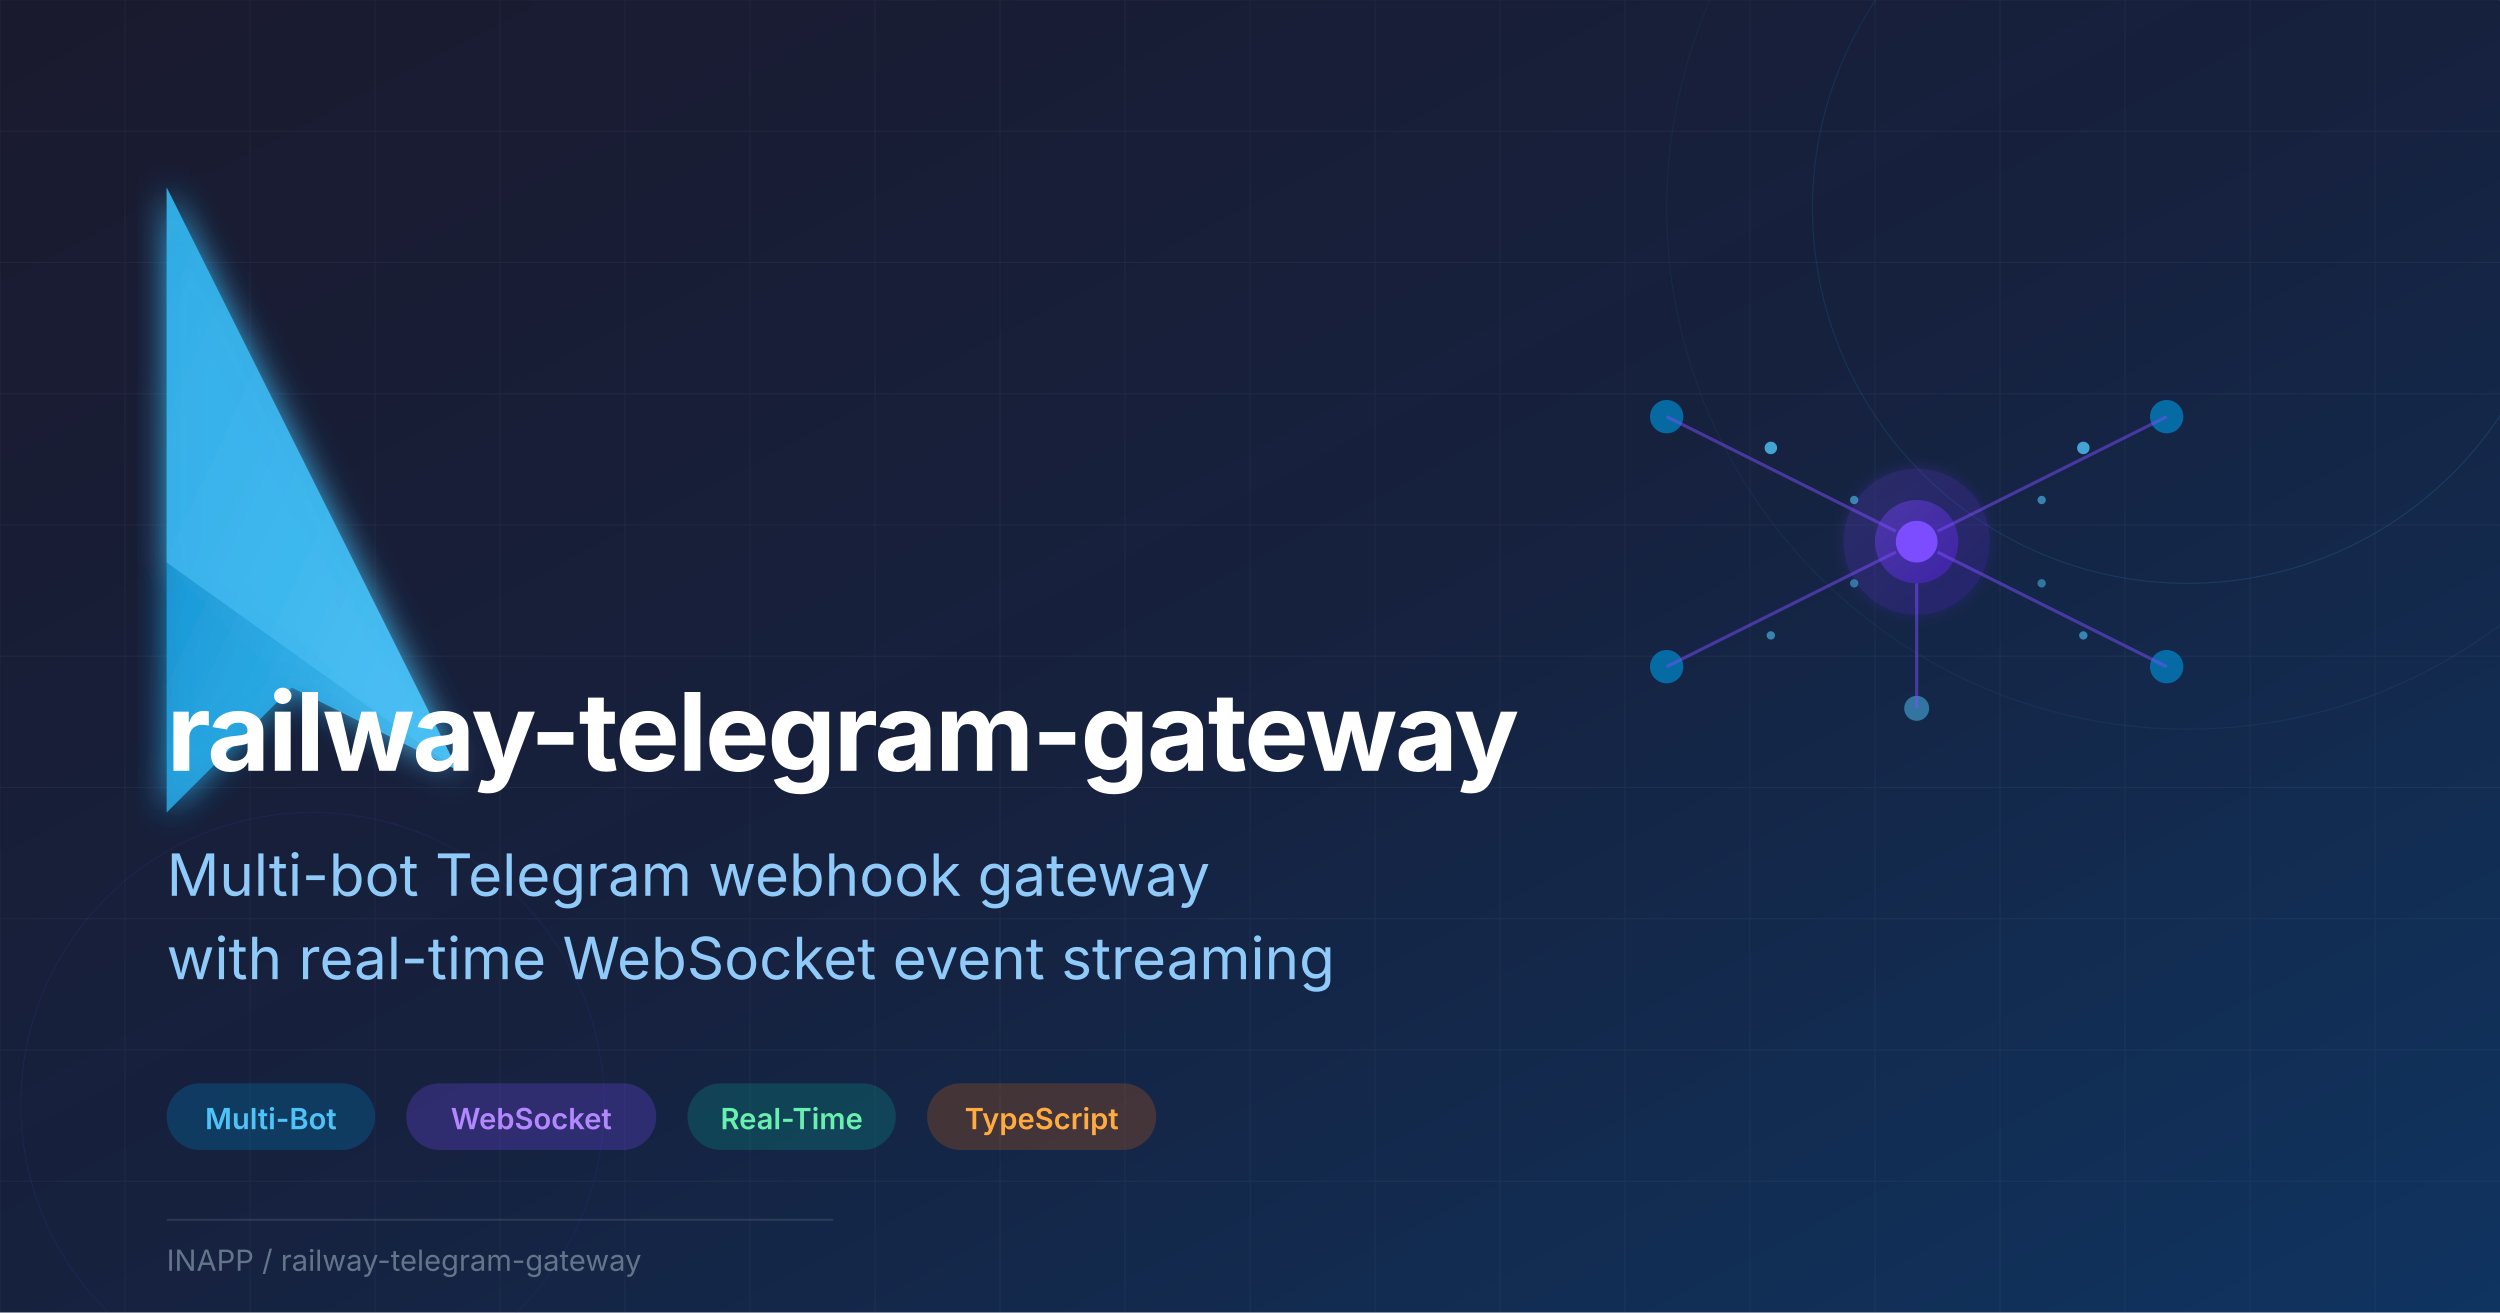
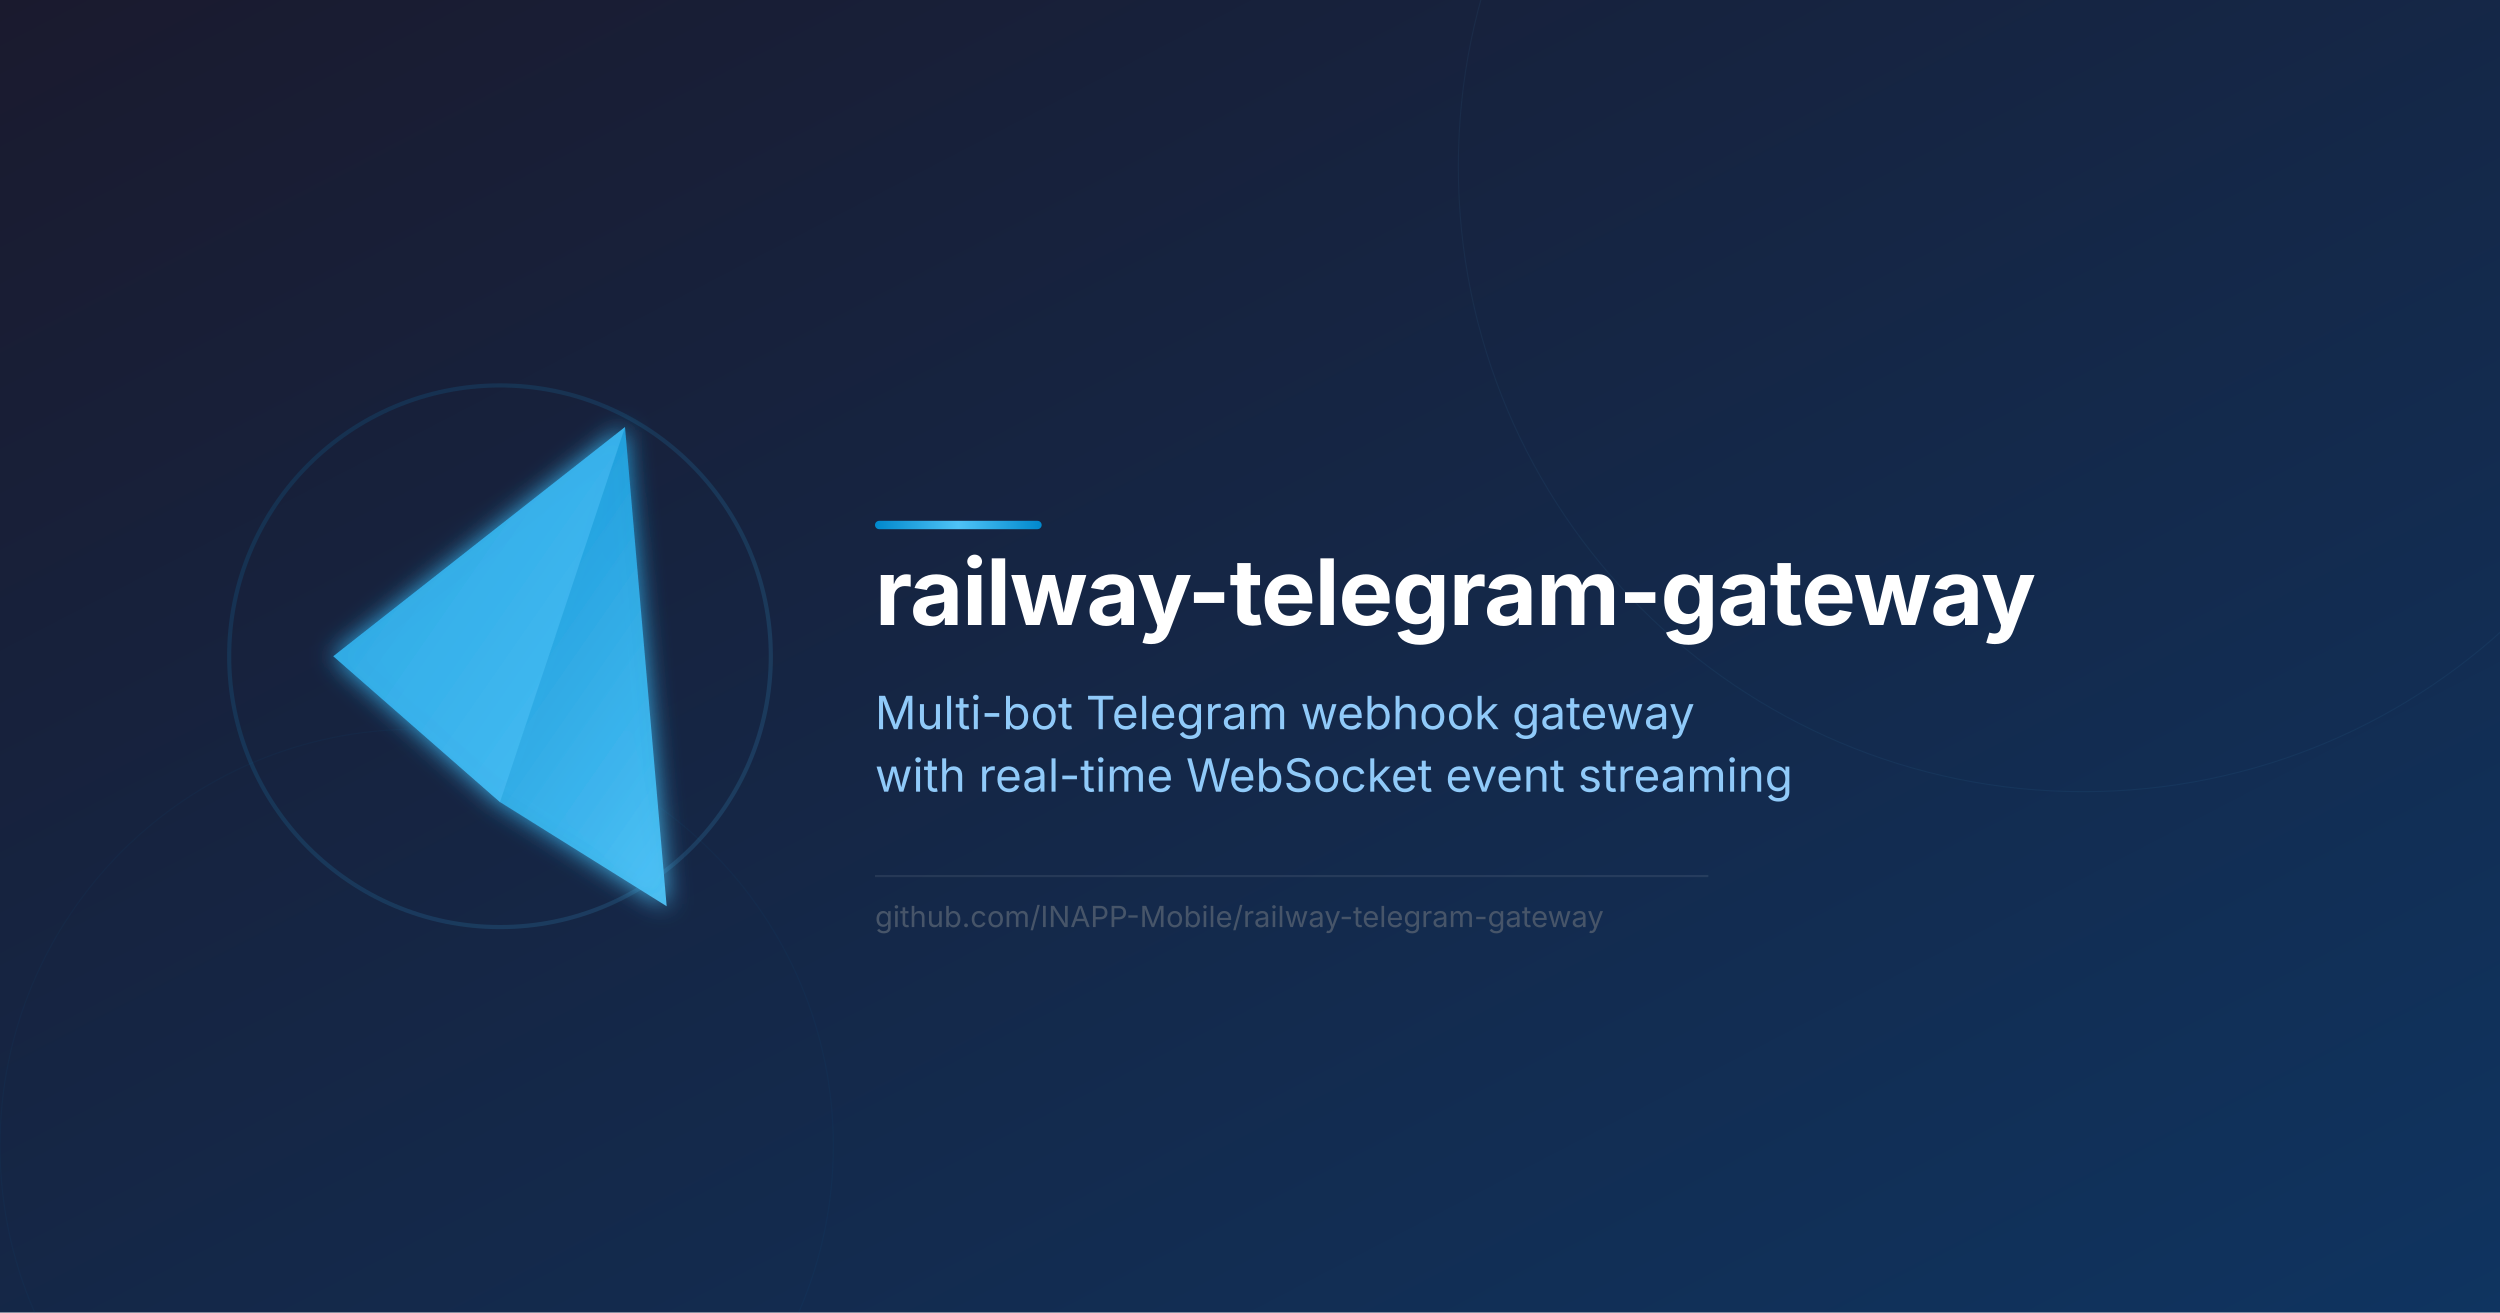
<svg xmlns="http://www.w3.org/2000/svg" width="1200" height="630">
  <defs>
    <linearGradient id="bg" x1="0%" y1="0%" x2="100%" y2="100%">
      <stop offset="0%" style="stop-color:#1a1a2e" />
-       <stop offset="50%" style="stop-color:#16213e" />
      <stop offset="100%" style="stop-color:#0f3460" />
    </linearGradient>
-     <linearGradient id="accent" x1="0%" y1="0%" x2="100%" y2="100%">
+     <linearGradient id="plane" x1="0%" y1="0%" x2="100%" y2="100%">
      <stop offset="0%" style="stop-color:#0088cc" />
      <stop offset="100%" style="stop-color:#4fc3f7" />
    </linearGradient>
-     <linearGradient id="ws-glow" x1="0%" y1="0%" x2="100%" y2="100%">
-       <stop offset="0%" style="stop-color:#7c4dff" />
-       <stop offset="100%" style="stop-color:#651fff" />
+     <linearGradient id="accent-line" x1="0%" y1="0%" x2="100%" y2="0%">
+       <stop offset="0%" style="stop-color:#0088cc" />
+       <stop offset="50%" style="stop-color:#4fc3f7" />
+       <stop offset="100%" style="stop-color:#0088cc" />
    </linearGradient>
    <filter id="glow">
-       <feGaussianBlur stdDeviation="3" result="blur" />
-       <feMerge>
-         <feMergeNode in="blur" />
-         <feMergeNode in="SourceGraphic" />
-       </feMerge>
-     </filter>
-     <filter id="soft-glow">
-       <feGaussianBlur stdDeviation="8" result="blur" />
+       <feGaussianBlur stdDeviation="6" result="blur" />
      <feMerge>
        <feMergeNode in="blur" />
        <feMergeNode in="SourceGraphic" />
      </feMerge>
    </filter>
  </defs>
-   <rect width="1200" height="630" fill="url(#bg)" rx="0" />
-   <g opacity="0.04">
-     <line x1="0" y1="0" x2="0" y2="630" stroke="#fff" stroke-width="0.5" />
-     <line x1="60" y1="0" x2="60" y2="630" stroke="#fff" stroke-width="0.5" />
-     <line x1="120" y1="0" x2="120" y2="630" stroke="#fff" stroke-width="0.5" />
-     <line x1="180" y1="0" x2="180" y2="630" stroke="#fff" stroke-width="0.5" />
-     <line x1="240" y1="0" x2="240" y2="630" stroke="#fff" stroke-width="0.5" />
-     <line x1="300" y1="0" x2="300" y2="630" stroke="#fff" stroke-width="0.5" />
-     <line x1="360" y1="0" x2="360" y2="630" stroke="#fff" stroke-width="0.5" />
-     <line x1="420" y1="0" x2="420" y2="630" stroke="#fff" stroke-width="0.5" />
-     <line x1="480" y1="0" x2="480" y2="630" stroke="#fff" stroke-width="0.5" />
-     <line x1="540" y1="0" x2="540" y2="630" stroke="#fff" stroke-width="0.5" />
-     <line x1="600" y1="0" x2="600" y2="630" stroke="#fff" stroke-width="0.5" />
-     <line x1="660" y1="0" x2="660" y2="630" stroke="#fff" stroke-width="0.5" />
-     <line x1="720" y1="0" x2="720" y2="630" stroke="#fff" stroke-width="0.5" />
-     <line x1="780" y1="0" x2="780" y2="630" stroke="#fff" stroke-width="0.5" />
-     <line x1="840" y1="0" x2="840" y2="630" stroke="#fff" stroke-width="0.5" />
-     <line x1="900" y1="0" x2="900" y2="630" stroke="#fff" stroke-width="0.5" />
-     <line x1="960" y1="0" x2="960" y2="630" stroke="#fff" stroke-width="0.5" />
-     <line x1="1020" y1="0" x2="1020" y2="630" stroke="#fff" stroke-width="0.5" />
-     <line x1="1080" y1="0" x2="1080" y2="630" stroke="#fff" stroke-width="0.5" />
-     <line x1="1140" y1="0" x2="1140" y2="630" stroke="#fff" stroke-width="0.5" />
-     <line x1="0" y1="0" x2="1200" y2="0" stroke="#fff" stroke-width="0.5" />
-     <line x1="0" y1="63" x2="1200" y2="63" stroke="#fff" stroke-width="0.5" />
-     <line x1="0" y1="126" x2="1200" y2="126" stroke="#fff" stroke-width="0.5" />
-     <line x1="0" y1="189" x2="1200" y2="189" stroke="#fff" stroke-width="0.5" />
-     <line x1="0" y1="252" x2="1200" y2="252" stroke="#fff" stroke-width="0.5" />
-     <line x1="0" y1="315" x2="1200" y2="315" stroke="#fff" stroke-width="0.5" />
-     <line x1="0" y1="378" x2="1200" y2="378" stroke="#fff" stroke-width="0.5" />
-     <line x1="0" y1="441" x2="1200" y2="441" stroke="#fff" stroke-width="0.5" />
-     <line x1="0" y1="504" x2="1200" y2="504" stroke="#fff" stroke-width="0.5" />
-     <line x1="0" y1="567" x2="1200" y2="567" stroke="#fff" stroke-width="0.5" />
-     <line x1="0" y1="630" x2="1200" y2="630" stroke="#fff" stroke-width="0.5" />
-   </g>
-   <circle cx="1050" cy="100" r="180" fill="none" stroke="url(#accent)" stroke-width="0.5" opacity="0.15" />
-   <circle cx="1050" cy="100" r="250" fill="none" stroke="url(#accent)" stroke-width="0.5" opacity="0.08" />
-   <circle cx="150" cy="530" r="140" fill="none" stroke="url(#ws-glow)" stroke-width="0.5" opacity="0.1" />
-   <g transform="translate(80, 80)" filter="url(#soft-glow)">
-     <g transform="translate(0, 10)">
-       <path d="M0 0 L140 280 L60 240 L0 300 Z" fill="url(#accent)" opacity="0.9" />
-       <path d="M0 0 L140 280 L0 180 Z" fill="#4fc3f7" opacity="0.6" />
+   <rect width="1200" height="630" fill="url(#bg)" />
+   <circle cx="1000" cy="80" r="300" fill="none" stroke="#4fc3f7" stroke-width="0.5" opacity="0.06" />
+   <circle cx="200" cy="550" r="200" fill="none" stroke="#0088cc" stroke-width="0.5" opacity="0.05" />
+   <g transform="translate(120, 175)">
+     <circle cx="120" cy="140" r="130" fill="none" stroke="url(#plane)" stroke-width="2" opacity="0.15" />
+     <g filter="url(#glow)">
+       <path d="M40 140 L180 30 L200 260 L120 210 Z" fill="url(#plane)" opacity="0.95" />
+       <path d="M40 140 L180 30 L120 210 Z" fill="#4fc3f7" opacity="0.5" />
    </g>
  </g>
-   <g transform="translate(720, 160)">
-     <circle cx="200" cy="100" r="35" fill="url(#ws-glow)" opacity="0.2" filter="url(#glow)" />
-     <circle cx="200" cy="100" r="20" fill="url(#ws-glow)" opacity="0.4" />
-     <circle cx="200" cy="100" r="10" fill="#7c4dff" />
-     <circle cx="80" cy="40" r="8" fill="#0088cc" opacity="0.7" />
-     <circle cx="320" cy="40" r="8" fill="#0088cc" opacity="0.7" />
-     <circle cx="80" cy="160" r="8" fill="#0088cc" opacity="0.7" />
-     <circle cx="320" cy="160" r="8" fill="#0088cc" opacity="0.7" />
-     <circle cx="200" cy="180" r="6" fill="#4fc3f7" opacity="0.5" />
-     <g stroke="#7c4dff" stroke-width="1.5" opacity="0.5" fill="none">
-       <path d="M80 40 Q 140 70 190 95" />
-       <path d="M320 40 Q 260 70 210 95" />
-       <path d="M80 160 Q 140 130 190 105" />
-       <path d="M320 160 Q 260 130 210 105" />
-       <path d="M200 180 Q 200 140 200 120" />
-     </g>
-     <circle cx="130" cy="55" r="3" fill="#4fc3f7" opacity="0.8" />
-     <circle cx="170" cy="80" r="2" fill="#4fc3f7" opacity="0.6" />
-     <circle cx="260" cy="80" r="2" fill="#4fc3f7" opacity="0.6" />
-     <circle cx="280" cy="55" r="3" fill="#4fc3f7" opacity="0.8" />
-     <circle cx="130" cy="145" r="2" fill="#4fc3f7" opacity="0.6" />
-     <circle cx="170" cy="120" r="2" fill="#4fc3f7" opacity="0.5" />
-     <circle cx="260" cy="120" r="2" fill="#4fc3f7" opacity="0.5" />
-     <circle cx="280" cy="145" r="2" fill="#4fc3f7" opacity="0.6" />
-   </g>
-   <text x="80" y="370" font-family="system-ui, -apple-system, sans-serif" font-size="52" font-weight="700" fill="#ffffff" letter-spacing="-1">railway-telegram-gateway</text>
-   <text x="80" y="430" font-family="system-ui, -apple-system, sans-serif" font-size="28" font-weight="400" fill="#90caf9" letter-spacing="0">
+   <rect x="420" y="250" width="80" height="4" rx="2" fill="url(#accent-line)" />
+   <text x="420" y="300" font-family="system-ui, -apple-system, sans-serif" font-size="44" font-weight="700" fill="#ffffff" letter-spacing="-0.5">
+     railway-telegram-gateway
+   </text>
+   <text x="420" y="350" font-family="system-ui, -apple-system, sans-serif" font-size="22" font-weight="400" fill="#90caf9">
    Multi-bot Telegram webhook gateway
  </text>
-   <text x="80" y="470" font-family="system-ui, -apple-system, sans-serif" font-size="28" font-weight="400" fill="#90caf9" letter-spacing="0">
+   <text x="420" y="380" font-family="system-ui, -apple-system, sans-serif" font-size="22" font-weight="400" fill="#90caf9">
    with real-time WebSocket event streaming
  </text>
-   <g transform="translate(80, 520)">
-     <rect x="0" y="0" width="100" height="32" rx="16" fill="#0088cc" opacity="0.25" />
-     <text x="50" y="22" font-family="system-ui, -apple-system, sans-serif" font-size="14" font-weight="600" fill="#4fc3f7" text-anchor="middle">Multi-Bot</text>
-     <rect x="115" y="0" width="120" height="32" rx="16" fill="#7c4dff" opacity="0.25" />
-     <text x="175" y="22" font-family="system-ui, -apple-system, sans-serif" font-size="14" font-weight="600" fill="#b388ff" text-anchor="middle">WebSocket</text>
-     <rect x="250" y="0" width="100" height="32" rx="16" fill="#00bfa5" opacity="0.2" />
-     <text x="300" y="22" font-family="system-ui, -apple-system, sans-serif" font-size="14" font-weight="600" fill="#69f0ae" text-anchor="middle">Real-Time</text>
-     <rect x="365" y="0" width="110" height="32" rx="16" fill="#ff6d00" opacity="0.2" />
-     <text x="420" y="22" font-family="system-ui, -apple-system, sans-serif" font-size="14" font-weight="600" fill="#ffab40" text-anchor="middle">TypeScript</text>
-   </g>
-   <rect x="80" y="585" width="320" height="1" fill="#ffffff" opacity="0.1" />
-   <text x="80" y="610" font-family="system-ui, -apple-system, sans-serif" font-size="14" font-weight="400" fill="#64748b">
-     INAPP / railway-telegram-gateway
+   <rect x="420" y="420" width="400" height="1" fill="#ffffff" opacity="0.08" />
+   <text x="420" y="445" font-family="system-ui, -apple-system, sans-serif" font-size="14" font-weight="400" fill="#475569">
+     github.com/INAPP-Mobile/railway-telegram-gateway
  </text>
</svg>
